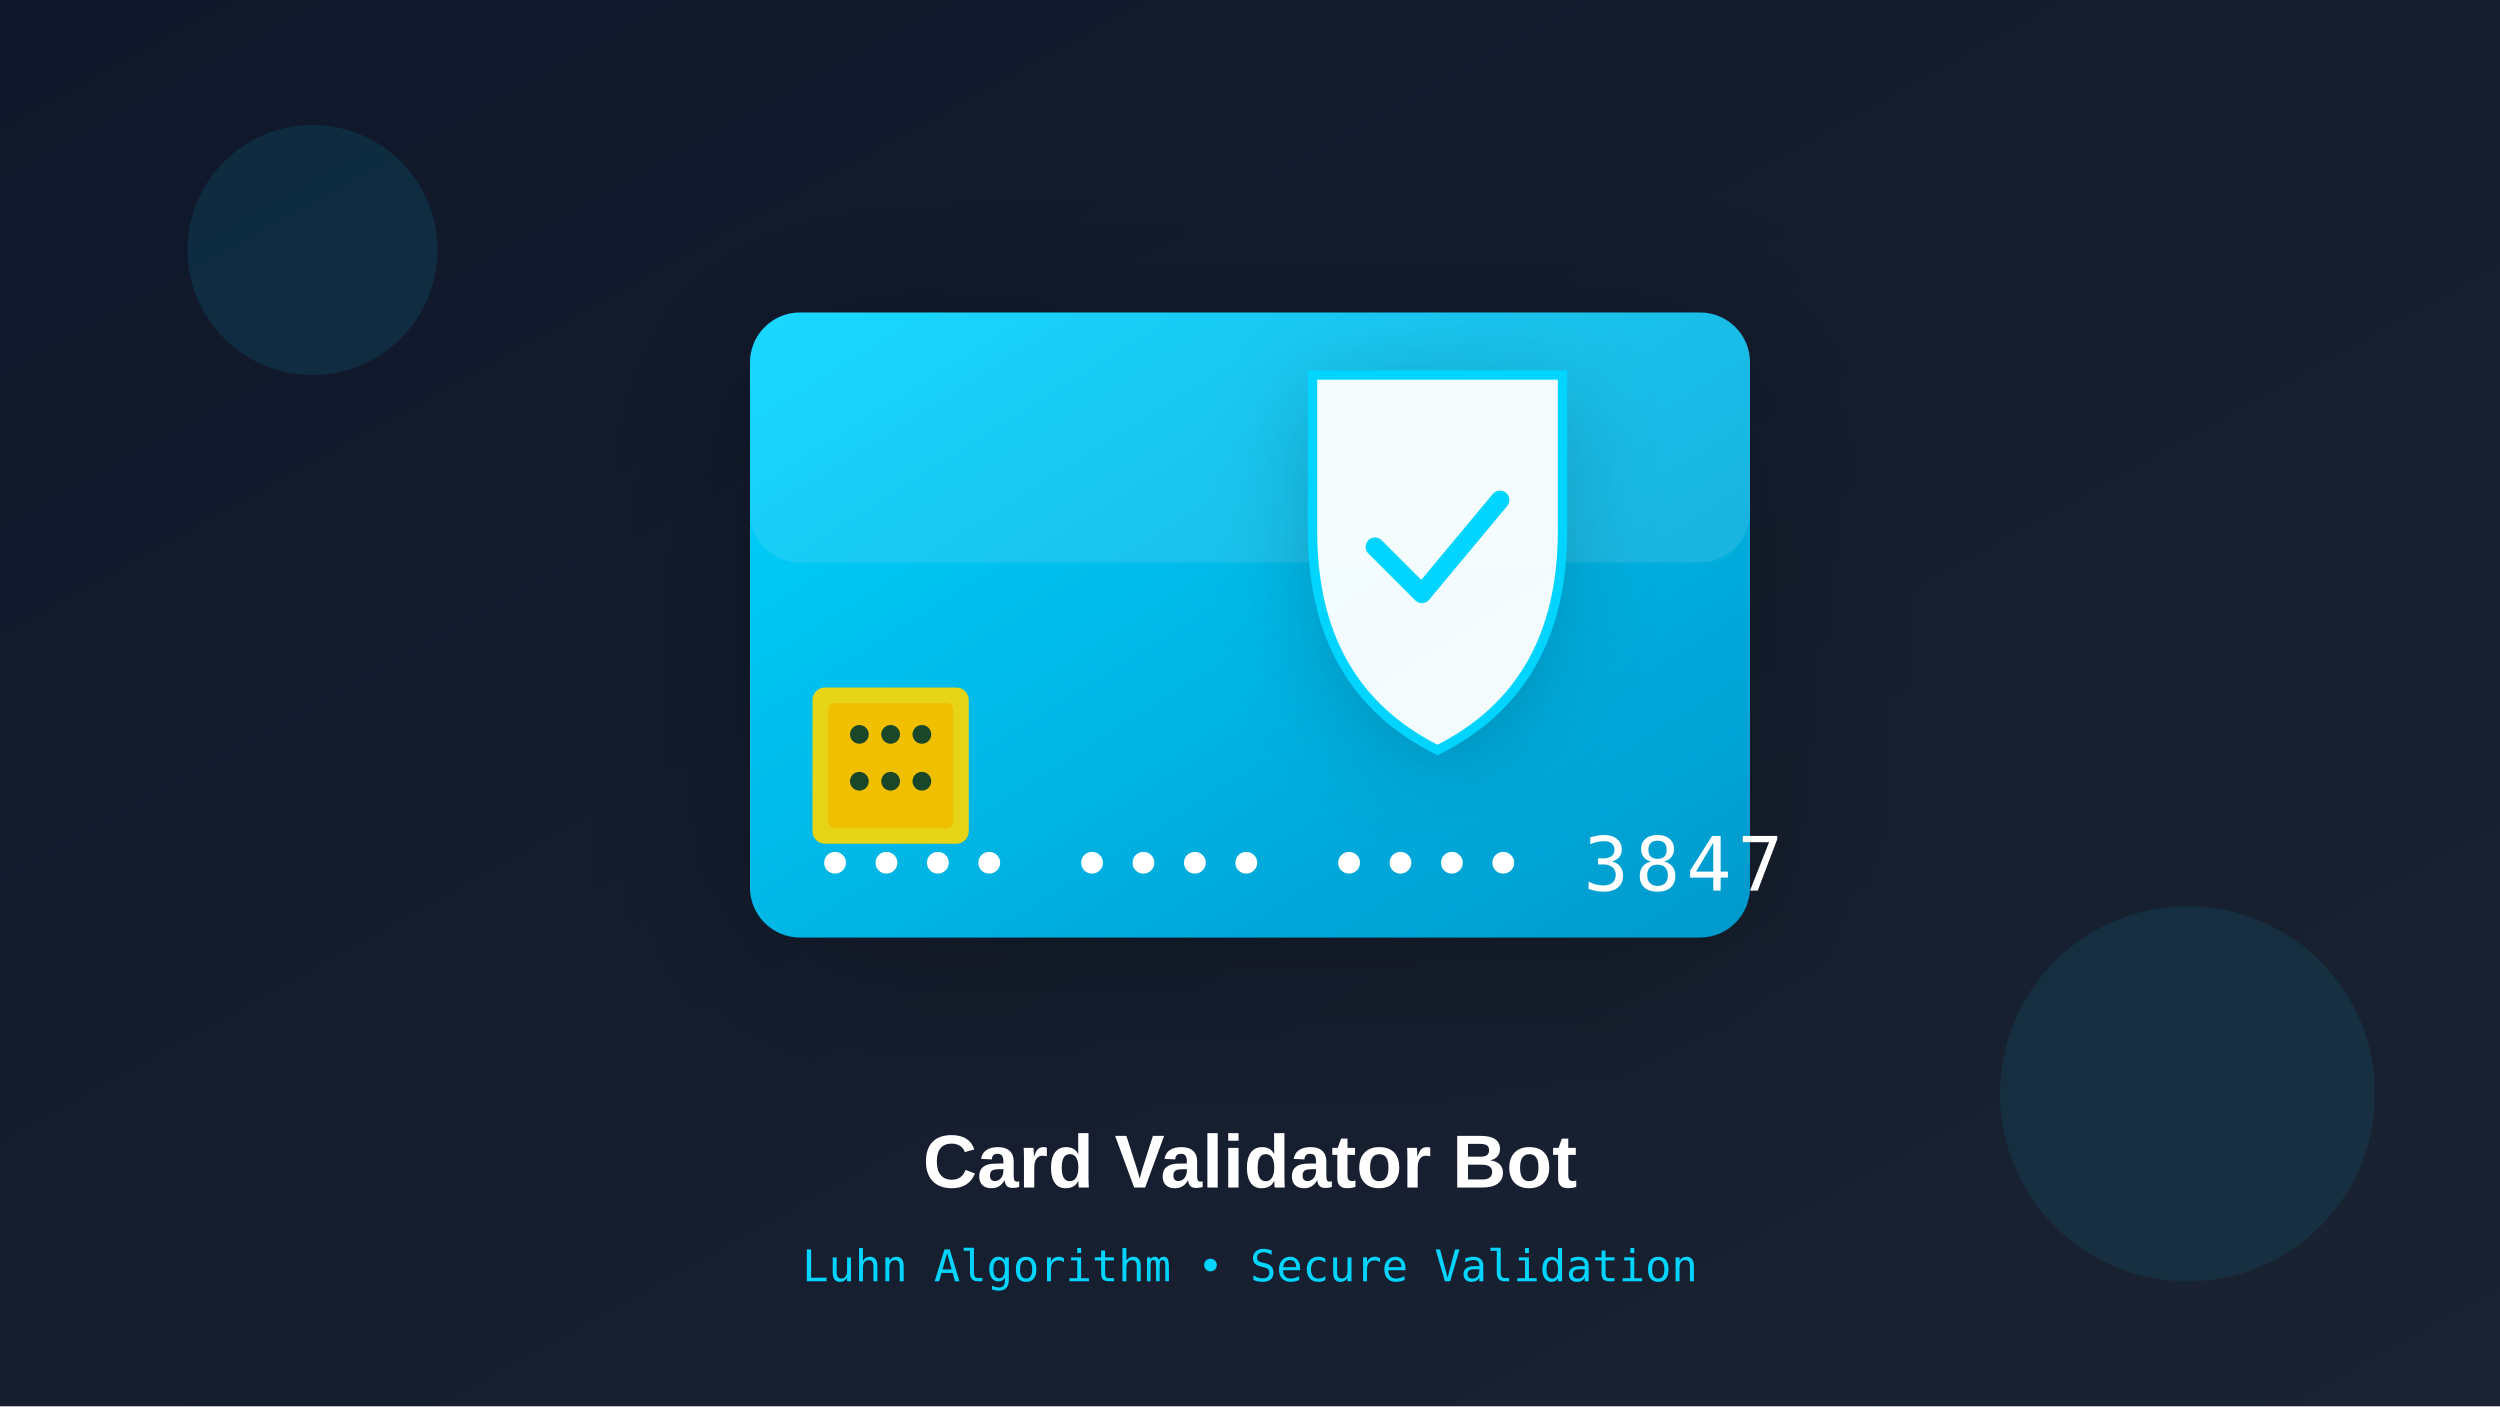
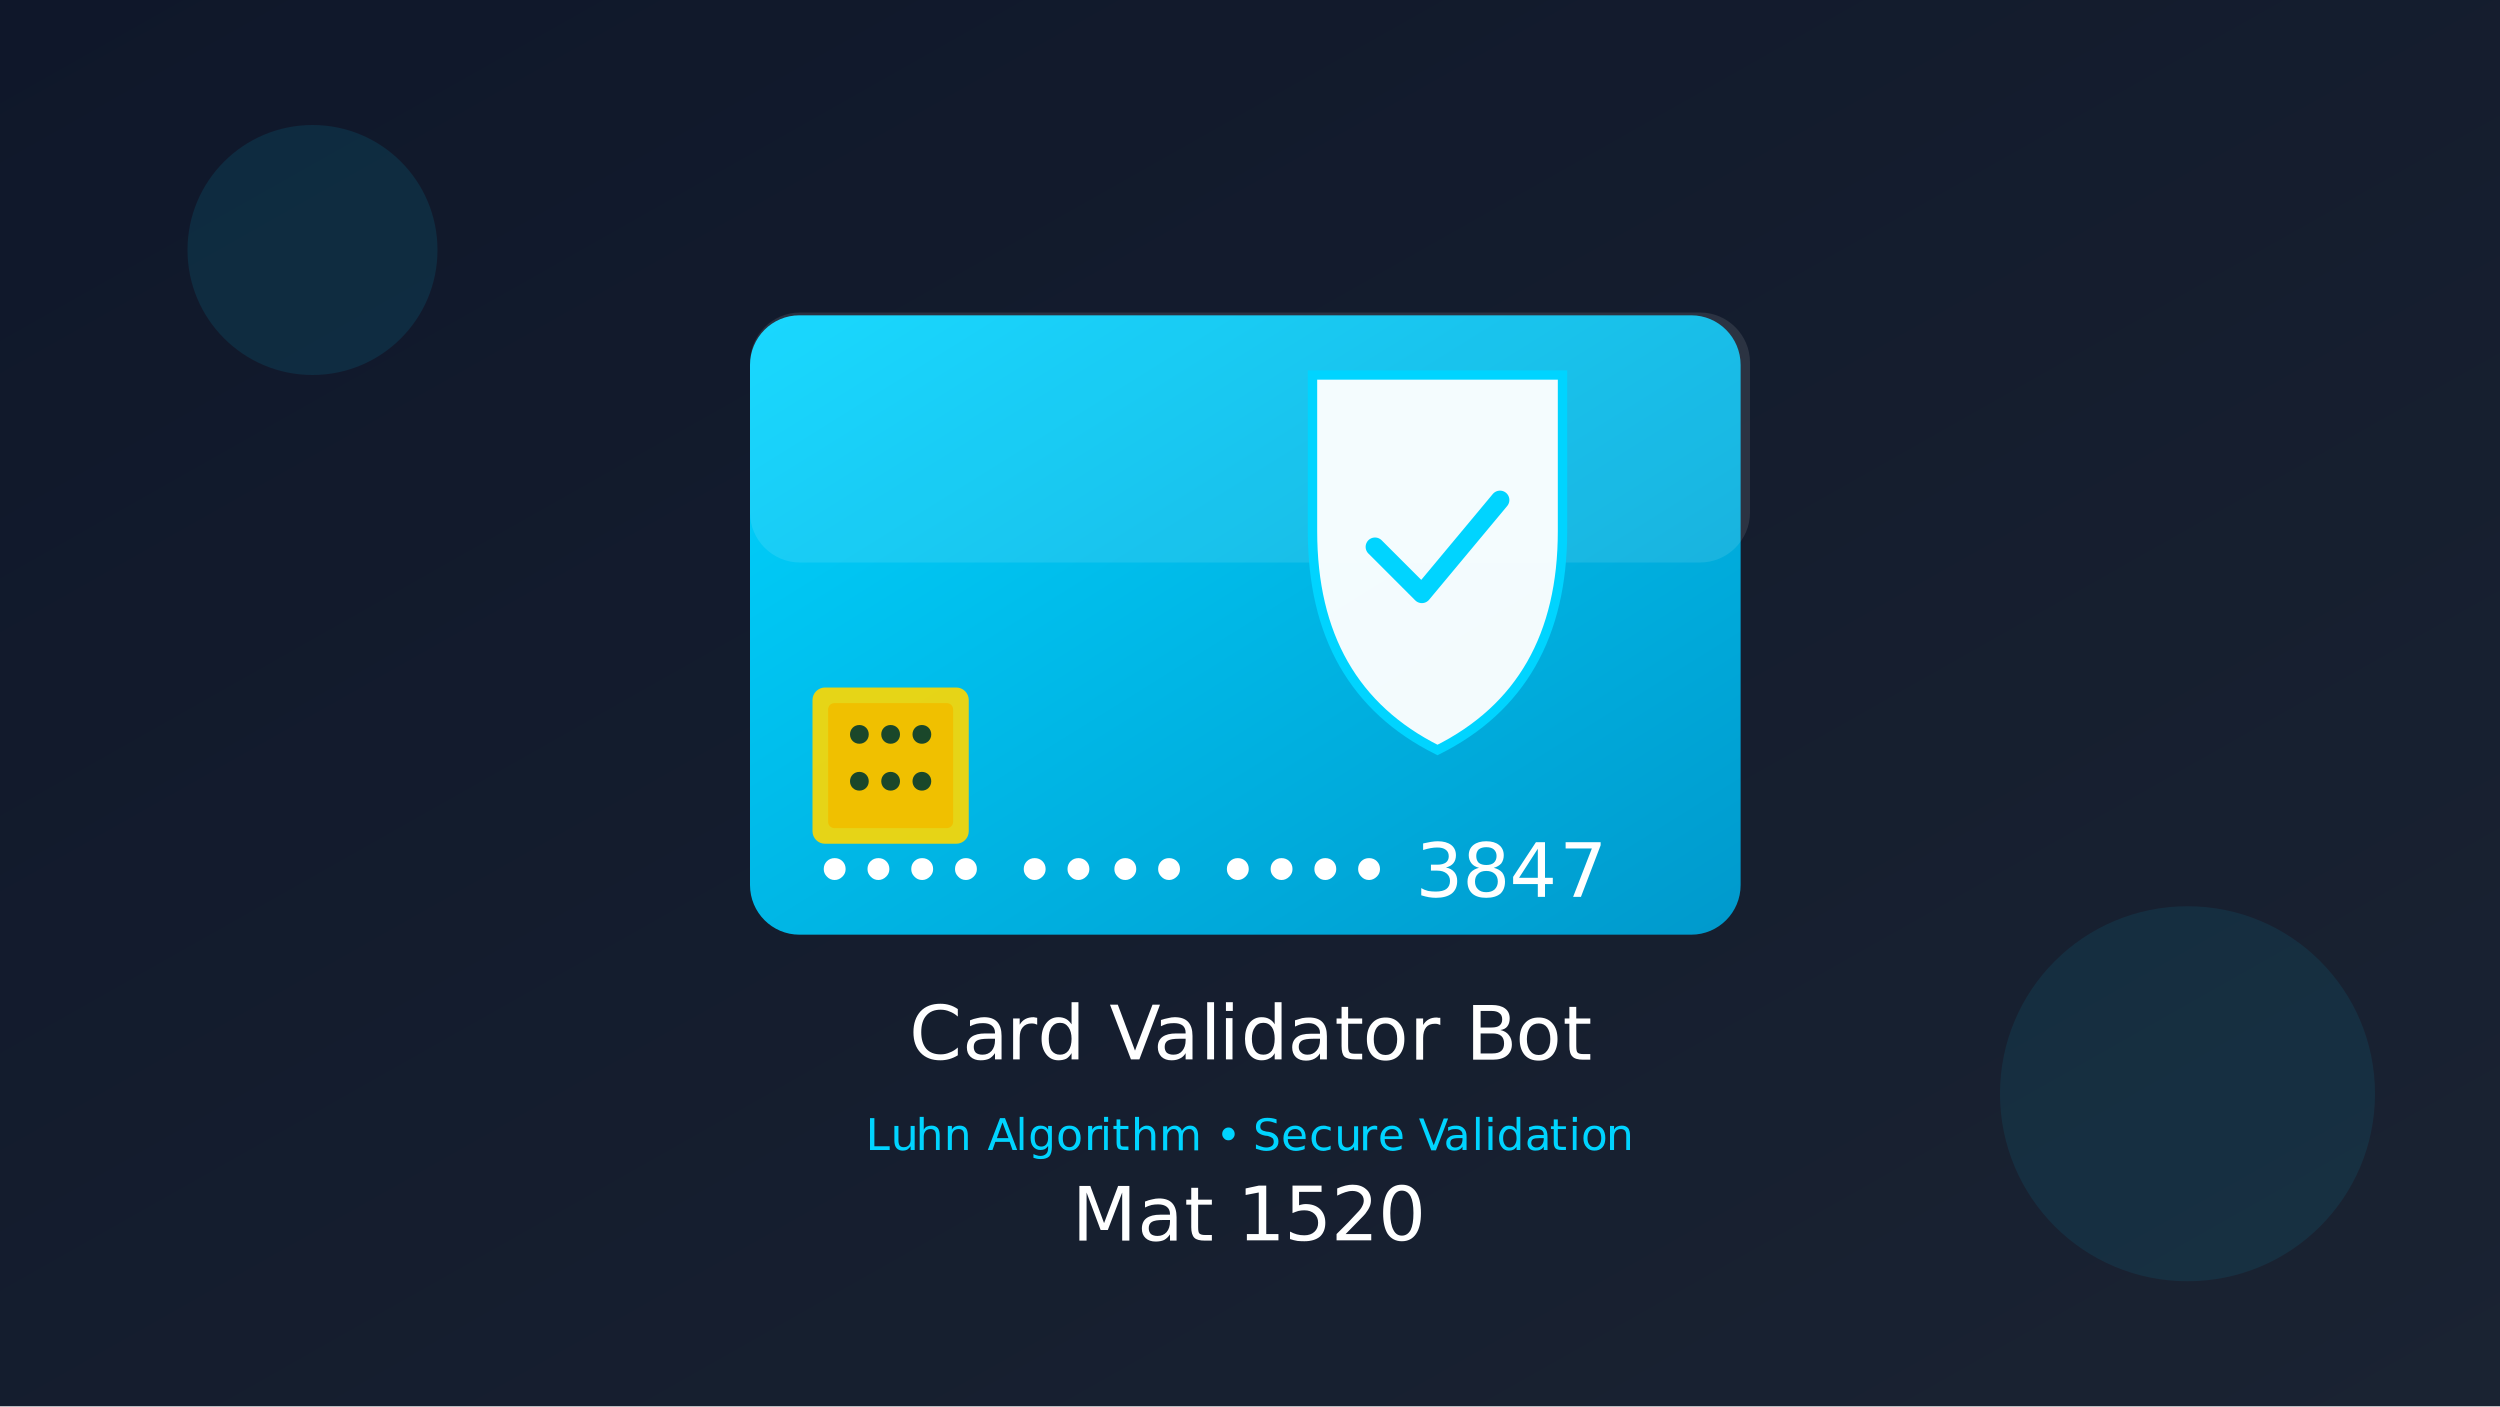
- <svg xmlns="http://www.w3.org/2000/svg" viewBox="0 0 800 450" width="800" height="450">
+ <svg xmlns="http://www.w3.org/2000/svg" version="1.2" viewBox="0 0 800 450" width="800" height="450">
  <defs>
-     <linearGradient id="bg" x1="0%" y1="0%" x2="100%" y2="100%">
-       <stop offset="0%" style="stop-color:#0f172a;stop-opacity:1" />
-       <stop offset="100%" style="stop-color:#1a2332;stop-opacity:1" />
+     <linearGradient id="P" gradientUnits="userSpaceOnUse" />
+     <linearGradient id="g1" x2="1" href="#P" gradientTransform="matrix(800,450,-800,450,0,0)">
+       <stop stop-color="#0f172a" />
+       <stop offset="1" stop-color="#1a2332" />
    </linearGradient>
-     <linearGradient id="card" x1="0%" y1="0%" x2="100%" y2="100%">
-       <stop offset="0%" style="stop-color:#00d4ff;stop-opacity:1" />
-       <stop offset="100%" style="stop-color:#0099cc;stop-opacity:1" />
+     <linearGradient id="g2" x2="1" href="#P" gradientTransform="matrix(317,198.125,-317,198.125,240,100.937)">
+       <stop stop-color="#00d4ff" />
+       <stop offset="1" stop-color="#09c" />
    </linearGradient>
  </defs>
-   <rect width="800" height="450" fill="url(#bg)" />
-   <circle cx="100" cy="80" r="40" fill="#00d4ff" opacity="0.1" />
-   <circle cx="700" cy="350" r="60" fill="#00d4ff" opacity="0.08" />
-   <g transform="translate(240, 100)">
-     <rect x="0" y="0" width="320" height="200" rx="16" fill="url(#card)" filter="drop-shadow(0 10px 30px rgba(0, 0, 0, 0.3))" />
-     <rect x="0" y="0" width="320" height="80" rx="16" fill="#fff" opacity="0.1" />
-     <rect x="20" y="120" width="50" height="50" rx="4" fill="#ffd700" opacity="0.9" />
-     <rect x="25" y="125" width="40" height="40" rx="2" fill="#f0c000" />
-     <circle cx="35" cy="135" r="3" fill="#1a472a" />
-     <circle cx="45" cy="135" r="3" fill="#1a472a" />
-     <circle cx="55" cy="135" r="3" fill="#1a472a" />
-     <circle cx="35" cy="150" r="3" fill="#1a472a" />
-     <circle cx="45" cy="150" r="3" fill="#1a472a" />
-     <circle cx="55" cy="150" r="3" fill="#1a472a" />
-     <text x="20" y="185" fill="#fff" font-family="monospace" font-size="24" letter-spacing="2">•••• •••• •••• 3847</text>
-   </g>
-   <g transform="translate(420, 120)">
-     <path d="M 0 0 L 80 0 L 80 50 Q 80 100 40 120 Q 0 100 0 50 Z" fill="#fff" opacity="0.95" filter="drop-shadow(0 5px 15px rgba(0, 0, 0, 0.2))" />
-     <path d="M 0 0 L 80 0 L 80 50 Q 80 100 40 120 Q 0 100 0 50 Z" fill="none" stroke="#00d4ff" stroke-width="3" />
-     <path d="M 20 55 L 35 70 L 60 40" stroke="#00d4ff" stroke-width="6" fill="none" stroke-linecap="round" stroke-linejoin="round" />
-   </g>
-   <text x="400" y="380" fill="#fff" font-family="Arial, sans-serif" font-size="24" text-anchor="middle" font-weight="bold">Card Validator Bot</text>
-   <text x="400" y="410" fill="#00d4ff" font-family="monospace" font-size="14" text-anchor="middle">Luhn Algorithm • Secure Validation</text>
+   <style>.a{fill:url(#g1)}.b{opacity:.1;fill:#00d4ff}.c{opacity:.08;fill:#00d4ff}.d{fill:url(#g2)}.e{opacity:.1;fill:#fff}.f{opacity:.9;fill:#ffd700}.g{fill:#f0c000}.h{fill:#1a472a}.i{fill:#fff}.j{opacity:.95;fill:#fff}.k{fill:none;stroke:#00d4ff;stroke-width:3}.l{fill:none;stroke:#00d4ff;stroke-linecap:round;stroke-linejoin:round;stroke-width:6}.m{fill:#00d4ff}</style>
+   <path class="a" d="m0 0h800v450h-800z" />
+   <path class="b" d="m100 120c-22.1 0-40-17.9-40-40 0-22.1 17.9-40 40-40 22.1 0 40 17.9 40 40 0 22.1-17.9 40-40 40z" />
+   <path class="c" d="m700 410c-33.2 0-60-26.8-60-60 0-33.2 26.8-60 60-60 33.2 0 60 26.8 60 60 0 33.2-26.8 60-60 60z" />
+   <path class="d" d="m255.9 100.9h285.3c8.7 0 15.8 7.1 15.8 15.9v166.4c0 8.8-7.1 15.9-15.8 15.9h-285.4c-8.7 0-15.8-7.1-15.8-15.9v-166.4c0-8.8 7.1-15.9 15.8-15.9z" />
+   <path class="e" d="m256 100h288c8.8 0 16 7.2 16 16v48c0 8.8-7.2 16-16 16h-288c-8.8 0-16-7.2-16-16v-48c0-8.8 7.2-16 16-16z" />
+   <path class="f" d="m264 220h42c2.2 0 4 1.8 4 4v42c0 2.2-1.8 4-4 4h-42c-2.2 0-4-1.8-4-4v-42c0-2.2 1.8-4 4-4z" />
+   <path class="g" d="m267 225h36c1.1 0 2 0.9 2 2v36c0 1.1-0.9 2-2 2h-36c-1.1 0-2-0.9-2-2v-36c0-1.1 0.9-2 2-2z" />
+   <path class="h" d="m275 238c-1.7 0-3-1.3-3-3 0-1.7 1.3-3 3-3 1.7 0 3 1.3 3 3 0 1.7-1.3 3-3 3z" />
+   <path class="h" d="m285 238c-1.7 0-3-1.3-3-3 0-1.7 1.3-3 3-3 1.7 0 3 1.3 3 3 0 1.7-1.3 3-3 3z" />
+   <path class="h" d="m295 238c-1.7 0-3-1.3-3-3 0-1.7 1.3-3 3-3 1.7 0 3 1.3 3 3 0 1.7-1.3 3-3 3z" />
+   <path class="h" d="m275 253c-1.7 0-3-1.3-3-3 0-1.7 1.3-3 3-3 1.7 0 3 1.3 3 3 0 1.7-1.3 3-3 3z" />
+   <path class="h" d="m285 253c-1.7 0-3-1.3-3-3 0-1.7 1.3-3 3-3 1.7 0 3 1.3 3 3 0 1.7-1.3 3-3 3z" />
+   <path class="h" d="m295 253c-1.7 0-3-1.3-3-3 0-1.7 1.3-3 3-3 1.7 0 3 1.3 3 3 0 1.7-1.3 3-3 3z" />
+   <path class="i" d="m263.6 278.1q0-1.5 1-2.5 1-1 2.5-1 1.5 0 2.5 1 1 1 1 2.5 0 1.4-1 2.4-1.1 1.1-2.5 1.1-1.5 0-2.5-1.1-1-1-1-2.4zm14 0q0-1.5 1-2.5 1-1 2.5-1 1.5 0 2.5 1 1 1 1 2.5 0 1.4-1 2.4-1.1 1.1-2.5 1.1-1.5 0-2.5-1.1-1-1-1-2.4zm14 0q0-1.5 1-2.5 1-1 2.5-1 1.5 0 2.5 1 1 1 1 2.5 0 1.4-1 2.4-1.1 1.1-2.5 1.1-1.5 0-2.5-1.1-1-1-1-2.4zm14 0q0-1.5 1-2.5 1-1 2.5-1 1.5 0 2.5 1 1 1 1 2.5 0 1.4-1 2.4-1.1 1.1-2.5 1.1-1.5 0-2.5-1.1-1-1-1-2.4zm22 0q0-1.5 1-2.5 1-1 2.5-1 1.5 0 2.5 1 1 1 1 2.5 0 1.4-1 2.4-1.1 1.1-2.5 1.1-1.5 0-2.5-1.1-1-1-1-2.4zm14 0q0-1.5 1-2.5 1-1 2.5-1 1.5 0 2.5 1 1 1 1 2.5 0 1.4-1 2.4-1.1 1.1-2.5 1.1-1.5 0-2.5-1.1-1-1-1-2.4zm15 0q0-1.5 1-2.5 1-1 2.5-1 1.5 0 2.5 1 1 1 1 2.5 0 1.4-1 2.4-1.1 1.1-2.5 1.1-1.5 0-2.5-1.1-1-1-1-2.4zm14 0q0-1.5 1-2.5 1-1 2.5-1 1.5 0 2.5 1 1 1 1 2.5 0 1.4-1 2.4-1.1 1.1-2.5 1.1-1.5 0-2.5-1.1-1-1-1-2.4zm22 0q0-1.5 1-2.5 1-1 2.5-1 1.5 0 2.5 1 1 1 1 2.5 0 1.4-1 2.4-1.1 1.1-2.5 1.1-1.5 0-2.5-1.1-1-1-1-2.4zm14 0q0-1.5 1-2.5 1-1 2.5-1 1.5 0 2.5 1 1 1 1 2.5 0 1.4-1 2.4-1.1 1.1-2.5 1.1-1.5 0-2.5-1.1-1-1-1-2.4zm14 0q0-1.5 1-2.5 1-1 2.5-1 1.5 0 2.5 1 1 1 1 2.5 0 1.4-1 2.4-1.1 1.1-2.5 1.1-1.5 0-2.5-1.1-1-1-1-2.4zm14 0q0-1.5 1-2.5 1-1 2.5-1 1.5 0 2.5 1 1 1 1 2.5 0 1.4-1 2.4-1.1 1.1-2.5 1.1-1.5 0-2.5-1.1-1-1-1-2.4zm28.1-0.5q1.7 0.3 2.7 1.5 0.9 1.1 0.9 2.8 0 2.6-1.7 4-1.8 1.4-5.1 1.4-1.1 0-2.3-0.2-1.1-0.2-2.4-0.6v-2.3q1 0.6 2.2 0.9 1.2 0.2 2.4 0.2 2.3 0 3.4-0.8 1.2-0.9 1.2-2.6 0-1.5-1.1-2.4-1.1-0.9-3-0.9h-2v-1.9h2.1q1.7 0 2.7-0.7 0.9-0.7 0.9-2 0-1.4-1-2.1-0.9-0.7-2.7-0.7-1 0-2.1 0.2-1.1 0.2-2.4 0.6v-2.1q1.3-0.3 2.5-0.5 1.2-0.2 2.2-0.2 2.7 0 4.3 1.2 1.5 1.2 1.5 3.3 0 1.5-0.8 2.5-0.8 1-2.4 1.4zm12.9 1.1q-1.7 0-2.6 0.9-1 0.9-1 2.5 0 1.6 1 2.5 0.9 0.9 2.6 0.9 1.7 0 2.7-0.9 1-1 1-2.5 0-1.6-1-2.5-1-0.9-2.7-0.9zm-2.3-1q-1.6-0.4-2.4-1.4-0.9-1.1-0.9-2.6 0-2.1 1.5-3.3 1.5-1.2 4.1-1.2 2.6 0 4.1 1.2 1.5 1.2 1.5 3.3 0 1.5-0.8 2.6-0.9 1-2.4 1.4 1.7 0.4 2.7 1.5 0.9 1.2 0.9 2.9 0 2.5-1.5 3.9-1.6 1.3-4.5 1.3-2.9 0-4.4-1.3-1.6-1.4-1.6-3.9 0-1.7 1-2.9 1-1.1 2.7-1.5zm-0.9-3.8q0 1.4 0.8 2.2 0.9 0.7 2.4 0.7 1.6 0 2.4-0.7 0.9-0.8 0.9-2.2 0-1.3-0.9-2.1-0.8-0.7-2.4-0.7-1.5 0-2.4 0.7-0.8 0.8-0.8 2.1zm19.7 7v-9.3l-6 9.3zm-7.9-0.3l7.3-11.1h2.9v11.4h2.5v2h-2.5v4.1h-2.3v-4.1h-7.9zm16.8-9.1v-2h11.2v1l-6.3 16.5h-2.5l6-15.5z" />
+   <path class="j" d="m420 120h80v50q0 50-40 70-40-20-40-70z" />
+   <path class="k" d="m420 120h80v50q0 50-40 70-40-20-40-70z" />
+   <path class="l" d="m440 175l15 15 25-30" />
+   <path class="i" d="m306.5 322.9v2.4q-1.2-1.1-2.6-1.6-1.3-0.6-2.9-0.6-3 0-4.6 1.9-1.6 1.8-1.6 5.3 0 3.4 1.6 5.3 1.6 1.8 4.6 1.8 1.6 0 2.9-0.6 1.4-0.5 2.6-1.6v2.5q-1.3 0.8-2.7 1.2-1.4 0.4-2.9 0.4-4 0-6.3-2.4-2.3-2.4-2.3-6.6 0-4.2 2.3-6.7 2.3-2.4 6.3-2.4 1.6 0 2.9 0.4 1.4 0.4 2.7 1.3zm11.9 9.5h-2.2q-2.6 0-3.6 0.6-1 0.6-1 2 0 1.2 0.7 1.9 0.8 0.6 2.1 0.6 1.8 0 2.9-1.2 1.1-1.3 1.1-3.4zm2.1-0.9v7.5h-2.1v-2q-0.8 1.2-1.9 1.8-1.1 0.5-2.7 0.5-2 0-3.2-1.1-1.2-1.1-1.2-3 0-2.3 1.5-3.4 1.5-1.1 4.4-1.1h3.1v-0.2q0-1.5-1-2.3-1-0.8-2.8-0.8-1.1 0-2.1 0.2-1.1 0.3-2.1 0.8v-1.9q1.2-0.5 2.3-0.7 1.1-0.3 2.2-0.3 2.8 0 4.2 1.5 1.4 1.5 1.4 4.5zm11.4-5.8v2.2q-0.4-0.2-0.8-0.3-0.5-0.1-1-0.1-1.8 0-2.8 1.2-1 1.1-1 3.4v6.9h-2.1v-13.1h2.1v2q0.7-1.2 1.8-1.8 1.1-0.6 2.7-0.6 0.2 0 0.5 0.1 0.2 0 0.6 0.1zm11 2.1v-7.1h2.2v18.3h-2.2v-2q-0.7 1.2-1.7 1.8-1.1 0.5-2.5 0.5-2.4 0-3.9-1.9-1.5-1.9-1.5-5 0-3.1 1.5-5 1.5-1.9 3.9-1.9 1.4 0 2.5 0.6 1 0.6 1.7 1.7zm-7.3 4.6q0 2.4 0.9 3.8 1 1.3 2.7 1.3 1.7 0 2.7-1.3 1-1.4 1-3.8 0-2.3-1-3.7-1-1.4-2.7-1.4-1.7 0-2.7 1.4-0.9 1.4-0.9 3.7zm29 6.6h-2.7l-6.7-17.5h2.5l5.5 14.7 5.6-14.7h2.4zm14.8-6.6h-2.1q-2.6 0-3.6 0.6-1 0.6-1 2 0 1.2 0.7 1.9 0.8 0.6 2.1 0.6 1.8 0 2.8-1.2 1.1-1.3 1.1-3.4zm2.2-0.9v7.5h-2.2v-2q-0.7 1.2-1.8 1.7-1.1 0.6-2.7 0.6-2 0-3.2-1.1-1.2-1.2-1.2-3.1 0-2.2 1.5-3.3 1.5-1.1 4.4-1.1h3v-0.2q0-1.5-0.9-2.3-1-0.8-2.8-0.8-1.1 0-2.2 0.2-1 0.3-2 0.8v-2q1.2-0.4 2.3-0.6 1.1-0.3 2.1-0.3 2.9 0 4.3 1.5 1.4 1.5 1.4 4.5zm4.7 7.5v-18.3h2.2v18.3zm6 0v-13.2h2.1v13.2zm0-15.5v-2.8h2.2v2.8zm15.6 4.3v-7.1h2.2v18.3h-2.2v-2q-0.6 1.2-1.7 1.7-1 0.6-2.5 0.6-2.4 0-3.9-1.9-1.4-1.9-1.4-5 0-3.1 1.4-5 1.5-1.9 3.9-1.9 1.5 0 2.5 0.6 1.1 0.6 1.7 1.7zm-7.3 4.6q0 2.4 1 3.8 0.9 1.3 2.7 1.3 1.7 0 2.7-1.3 0.9-1.4 0.9-3.8 0-2.4-0.9-3.7-1-1.4-2.7-1.4-1.8 0-2.7 1.4-1 1.3-1 3.7zm21.8 0h-2.1q-2.7 0-3.7 0.6-1 0.6-1 2 0 1.2 0.8 1.8 0.7 0.7 2 0.7 1.8 0 2.9-1.3 1.1-1.2 1.1-3.4zm2.2-0.8v7.4h-2.2v-1.9q-0.7 1.1-1.8 1.7-1.1 0.6-2.7 0.6-2 0-3.2-1.1-1.2-1.2-1.2-3.1 0-2.2 1.5-3.3 1.4-1.1 4.4-1.1h3v-0.3q0-1.4-1-2.2-0.9-0.9-2.7-0.9-1.1 0-2.2 0.3-1.1 0.3-2.1 0.8v-2q1.2-0.4 2.3-0.7 1.1-0.2 2.2-0.2 2.9 0 4.3 1.5 1.4 1.5 1.4 4.5zm4.7-9.4h2.1v3.7h4.5v1.7h-4.5v7.1q0 1.6 0.5 2.1 0.4 0.4 1.8 0.4h2.2v1.8h-2.2q-2.5 0-3.5-0.9-0.9-0.9-0.9-3.4v-7.1h-1.6v-1.7h1.6zm14.1 5.3q-1.8 0-2.8 1.3-1 1.4-1 3.7 0 2.4 1 3.7 1 1.4 2.8 1.4 1.7 0 2.7-1.4 1-1.3 1-3.7 0-2.3-1-3.7-1-1.3-2.7-1.3zm0-1.9q2.8 0 4.4 1.9 1.6 1.8 1.6 5 0 3.2-1.6 5.1-1.6 1.8-4.4 1.8-2.8 0-4.4-1.8-1.6-1.9-1.6-5.1 0-3.2 1.6-5 1.6-1.9 4.4-1.9zm17.5 0.1v2.3q-0.4-0.2-0.8-0.3-0.4-0.1-0.9-0.1-1.9 0-2.8 1.1-1 1.2-1 3.5v6.9h-2.2v-13.2h2.2v2.1q0.7-1.2 1.8-1.8 1-0.6 2.6-0.6 0.2 0 0.5 0.1 0.3 0 0.6 0zm16.7 5h-3.8v6.4h3.8q1.9 0 2.8-0.8 0.9-0.8 0.9-2.4 0-1.6-0.9-2.4-0.9-0.8-2.8-0.8zm-0.3-7.2h-3.5v5.3h3.5q1.7 0 2.5-0.6 0.9-0.7 0.9-2 0-1.4-0.9-2-0.8-0.7-2.5-0.7zm-5.9 15.6v-17.5h6q2.7 0 4.2 1.1 1.5 1.1 1.5 3.2 0 1.6-0.8 2.6-0.7 0.9-2.2 1.1 1.8 0.4 2.7 1.6 1 1.2 1 3 0 2.3-1.6 3.6-1.6 1.3-4.5 1.3zm21-11.6q-1.8 0-2.8 1.3-1 1.4-1 3.7 0 2.4 1 3.7 1 1.4 2.8 1.4 1.7 0 2.7-1.4 1-1.3 1-3.7 0-2.3-1-3.7-1-1.3-2.7-1.3zm0-1.9q2.8 0 4.4 1.9 1.6 1.8 1.6 5 0 3.2-1.6 5.1-1.6 1.8-4.4 1.8-2.9 0-4.5-1.8-1.6-1.9-1.6-5.1 0-3.2 1.6-5 1.6-1.9 4.5-1.9zm9.8-3.4h2.2v3.7h4.5v1.7h-4.5v7.1q0 1.7 0.4 2.1 0.5 0.5 1.8 0.5h2.3v1.8h-2.3q-2.5 0-3.4-1-1-0.9-1-3.4v-7.1h-1.5v-1.7h1.5z" />
+   <path class="i" d="m345.4 397v-17.5h3.5l4.4 11.9 4.5-11.9h3.6v17.5h-2.3v-15.4l-4.6 12h-2.3l-4.5-12v15.4zm29-6.6h-2.2q-2.6 0-3.6 0.6-1 0.6-1 2 0 1.2 0.7 1.9 0.8 0.6 2.1 0.6 1.8 0 2.9-1.2 1.1-1.3 1.1-3.4zm2.1-0.9v7.5h-2.1v-2q-0.8 1.2-1.9 1.8-1.1 0.5-2.7 0.5-2 0-3.2-1.1-1.2-1.1-1.2-3 0-2.3 1.5-3.4 1.5-1.1 4.4-1.1h3.1v-0.2q0-1.5-1-2.3-1-0.8-2.8-0.8-1.1 0-2.1 0.2-1.1 0.3-2.1 0.8v-1.9q1.2-0.5 2.3-0.7 1.1-0.3 2.2-0.3 2.8 0 4.2 1.5 1.4 1.5 1.4 4.5zm4.7-9.4h2.2v3.8h4.4v1.6h-4.4v7.2q0 1.6 0.4 2 0.5 0.5 1.8 0.5h2.2v1.8h-2.2q-2.5 0-3.4-0.9-1-1-1-3.4v-7.2h-1.6v-1.6h1.6zm17.8 16.8v-2h3.8v-13.3l-4.2 0.8v-2.1l4.2-0.9h2.4v15.5h3.9v2zm14.6-8.7v-8.8h9.3v2h-7.2v4.3q0.5-0.2 1.1-0.3 0.5-0.1 1-0.1 2.9 0 4.6 1.6 1.7 1.7 1.7 4.4 0 2.8-1.7 4.4-1.8 1.5-5 1.5-1.1 0-2.2-0.1-1.2-0.2-2.4-0.6v-2.4q1.1 0.6 2.2 0.9 1.1 0.3 2.4 0.3 2 0 3.2-1.1 1.2-1.1 1.2-2.9 0-1.8-1.2-2.9-1.2-1.1-3.2-1.1-1 0-1.9 0.2-1 0.3-1.9 0.7zm17 6.7h8.2v2h-11.1v-2q1.4-1.4 3.7-3.7 2.3-2.4 2.9-3.1 1.2-1.2 1.6-2.1 0.5-0.9 0.5-1.8 0-1.4-1-2.2-1-0.9-2.6-0.9-1.1 0-2.3 0.4-1.2 0.4-2.6 1.1v-2.3q1.4-0.6 2.6-0.9 1.3-0.3 2.3-0.3 2.7 0 4.3 1.4 1.6 1.3 1.6 3.6 0 1.1-0.4 2-0.4 1-1.4 2.3-0.3 0.4-1.9 2-1.6 1.6-4.4 4.5zm18-13.9q-1.8 0-2.7 1.8-1 1.8-1 5.4 0 3.6 1 5.4 0.9 1.8 2.7 1.8 1.8 0 2.8-1.8 0.9-1.8 0.9-5.4 0-3.6-0.9-5.4-1-1.8-2.8-1.8zm0-1.9q2.9 0 4.5 2.3 1.6 2.3 1.6 6.8 0 4.4-1.6 6.7-1.6 2.3-4.5 2.3-2.9 0-4.5-2.3-1.5-2.3-1.5-6.7 0-4.5 1.5-6.8 1.6-2.3 4.5-2.3z" />
+   <path class="m" d="m278.4 368v-10.2h1.4v9h4.9v1.2zm7.8-3v-4.7h1.3v4.6q0 1.1 0.4 1.7 0.4 0.5 1.3 0.5 1 0 1.6-0.6 0.6-0.7 0.6-1.8v-4.4h1.3v7.7h-1.3v-1.2q-0.5 0.7-1.1 1.1-0.6 0.3-1.4 0.3-1.3 0-2-0.8-0.7-0.8-0.7-2.4zm3.2-4.8zm11.3 3.2v4.6h-1.2v-4.6q0-1.1-0.4-1.6-0.5-0.5-1.3-0.5-1 0-1.6 0.6-0.6 0.7-0.6 1.8v4.3h-1.3v-10.6h1.3v4.1q0.4-0.7 1-1 0.7-0.3 1.5-0.3 1.3 0 2 0.8 0.6 0.8 0.6 2.4zm9 0v4.6h-1.2v-4.6q0-1.1-0.4-1.6-0.5-0.5-1.3-0.5-1 0-1.6 0.6-0.6 0.7-0.6 1.8v4.3h-1.3v-7.7h1.3v1.2q0.4-0.7 1-1 0.7-0.3 1.5-0.3 1.3 0 2 0.8 0.6 0.8 0.6 2.4zm13 0.8l-1.9-5-1.8 5zm-6.6 3.8l3.9-10.2h1.6l3.9 10.2h-1.5l-0.9-2.6h-4.6l-0.9 2.6zm10.2 0v-10.6h1.2v10.6zm9.1-3.9q0-1.4-0.6-2.1-0.6-0.8-1.6-0.8-1 0-1.6 0.8-0.5 0.7-0.5 2.1 0 1.3 0.5 2.1 0.6 0.7 1.6 0.7 1 0 1.6-0.7 0.6-0.8 0.6-2.1zm1.2-3.8v6.7q0 2-0.8 3-0.9 0.9-2.7 0.9-0.7 0-1.3-0.1-0.5-0.1-1.1-0.3v-1.2q0.6 0.3 1.1 0.4 0.5 0.2 1.1 0.2 1.2 0 1.9-0.7 0.6-0.6 0.6-1.9v-0.6q-0.4 0.6-1 1-0.6 0.3-1.5 0.3-1.4 0-2.3-1.1-0.8-1-0.8-2.8 0-1.8 0.8-2.9 0.9-1 2.3-1 0.9 0 1.5 0.3 0.6 0.3 1 1v-1.2zm5.6 0.9q-1 0-1.6 0.8-0.5 0.8-0.5 2.2 0 1.4 0.5 2.1 0.6 0.8 1.6 0.8 1 0 1.6-0.8 0.6-0.8 0.6-2.1 0-1.4-0.6-2.2-0.6-0.8-1.6-0.8zm0-1q1.7 0 2.6 1 1 1.1 1 3 0 1.9-1 2.9-0.9 1.1-2.6 1.1-1.6 0-2.5-1.1-1-1-1-2.9 0-1.9 1-3 0.9-1 2.5-1zm10.5 0v1.3q-0.2-0.1-0.5-0.2-0.2 0-0.5 0-1.1 0-1.6 0.7-0.6 0.7-0.6 2v4h-1.3v-7.7h1.3v1.2q0.4-0.7 1-1 0.7-0.3 1.6-0.3 0.1 0 0.3 0 0.1 0 0.3 0zm0.6 7.8v-7.7h1.2v7.7zm0-9v-1.6h1.3v1.6zm4-0.8h1.2v2.1h2.6v1h-2.6v4.2q0 0.9 0.3 1.2 0.2 0.2 1 0.2h1.3v1.1h-1.3q-1.4 0-2-0.5-0.5-0.6-0.5-2v-4.2h-1v-1h1zm12.4 5.3v4.6h-1.3v-4.6q0-1.1-0.4-1.6-0.5-0.6-1.3-0.6-1 0-1.6 0.7-0.6 0.6-0.6 1.7v4.4h-1.3v-10.7h1.3v4.2q0.5-0.7 1.1-1 0.6-0.4 1.4-0.4 1.3 0 2 0.9 0.7 0.8 0.7 2.4zm8.5-1.6q0.5-0.9 1.2-1.3 0.6-0.4 1.5-0.4 1.2 0 1.9 0.9 0.6 0.8 0.6 2.4v4.6h-1.2v-4.6q0-1.1-0.4-1.6-0.4-0.6-1.2-0.6-1 0-1.6 0.7-0.5 0.6-0.5 1.7v4.4h-1.3v-4.6q0-1.1-0.4-1.6-0.4-0.6-1.2-0.6-1 0-1.5 0.7-0.6 0.6-0.6 1.7v4.4h-1.3v-7.7h1.3v1.2q0.4-0.7 1-1 0.6-0.4 1.5-0.4 0.8 0 1.4 0.5 0.6 0.4 0.8 1.2zm12.9 1q0-0.9 0.6-1.5 0.6-0.6 1.4-0.6 0.9 0 1.4 0.6 0.6 0.6 0.6 1.5 0 0.8-0.6 1.4-0.5 0.6-1.4 0.6-0.9 0-1.4-0.6-0.6-0.6-0.6-1.4zm17.4-4.7v1.3q-0.8-0.3-1.5-0.5-0.7-0.2-1.4-0.2-1.1 0-1.7 0.4-0.6 0.5-0.6 1.3 0 0.7 0.4 1 0.4 0.4 1.5 0.6l0.9 0.1q1.5 0.3 2.2 1.1 0.8 0.7 0.8 2 0 1.4-1 2.2-1 0.8-2.9 0.8-0.8 0-1.6-0.2-0.8-0.2-1.7-0.5v-1.4q0.9 0.5 1.7 0.7 0.8 0.3 1.6 0.3 1.1 0 1.8-0.5 0.6-0.5 0.6-1.3 0-0.8-0.4-1.2-0.5-0.4-1.5-0.7l-0.9-0.1q-1.5-0.3-2.2-1-0.7-0.6-0.7-1.8 0-1.4 0.9-2.1 1-0.8 2.7-0.8 0.7 0 1.4 0.1 0.8 0.1 1.6 0.4zm9.3 5.7v0.6h-5.7q0 1.3 0.7 2 0.7 0.7 2 0.7 0.7 0 1.4-0.2 0.7-0.1 1.3-0.5v1.2q-0.6 0.3-1.3 0.4-0.8 0.2-1.5 0.2-1.8 0-2.9-1.1-1.1-1.1-1.1-2.9 0-1.9 1.1-3 1-1.1 2.7-1.1 1.5 0 2.4 1 0.9 1 0.9 2.7zm-5.7-0.3h4.5q0-1.1-0.6-1.7-0.6-0.6-1.5-0.6-1 0-1.7 0.6-0.6 0.6-0.7 1.7zm13.7-2.9v1.2q-0.5-0.3-1.1-0.5-0.5-0.1-1.1-0.1-1.2 0-1.9 0.8-0.6 0.8-0.6 2.2 0 1.4 0.6 2.1 0.7 0.8 1.9 0.8 0.6 0 1.1-0.1 0.6-0.2 1.1-0.5v1.2q-0.5 0.2-1.1 0.3-0.6 0.2-1.2 0.2-1.7 0-2.7-1.1-1.1-1.1-1.1-2.9 0-1.9 1.1-3 1-1.1 2.8-1.1 0.6 0 1.1 0.2 0.6 0.1 1.1 0.3zm2.4 4.4v-4.7h1.2v4.6q0 1.1 0.4 1.6 0.5 0.6 1.3 0.6 1 0 1.6-0.7 0.6-0.6 0.6-1.7v-4.4h1.3v7.7h-1.3v-1.2q-0.4 0.7-1.1 1-0.6 0.4-1.4 0.4-1.3 0-2-0.8-0.6-0.9-0.6-2.4zm3.1-4.9zm9.4 0.1v1.3q-0.2-0.1-0.4-0.2-0.3 0-0.6 0-1.1 0-1.6 0.7-0.6 0.6-0.6 1.9v4.1h-1.3v-7.7h1.3v1.2q0.4-0.7 1-1 0.7-0.4 1.6-0.4 0.1 0 0.3 0.1 0.1 0 0.3 0zm8.1 3.6v0.6h-5.7q0 1.3 0.7 2 0.7 0.7 2 0.7 0.7 0 1.4-0.2 0.7-0.1 1.3-0.5v1.2q-0.6 0.3-1.3 0.4-0.8 0.2-1.5 0.2-1.8 0-2.9-1.1-1.1-1.1-1.1-2.9 0-1.9 1.1-3 1-1.1 2.7-1.1 1.5 0 2.4 1 0.9 1 0.9 2.7zm-5.7-0.3h4.5q0-1.1-0.6-1.7-0.6-0.6-1.5-0.6-1 0-1.7 0.6-0.6 0.6-0.7 1.7zm16.4 4.5h-1.5l-3.9-10.2h1.4l3.3 8.6 3.2-8.6h1.4zm8.5-3.9h-1.2q-1.6 0-2.2 0.4-0.5 0.3-0.5 1.2 0 0.6 0.4 1 0.4 0.4 1.2 0.4 1 0 1.7-0.7 0.6-0.8 0.6-2zm1.3-0.5v4.3h-1.3v-1.1q-0.4 0.7-1.1 1-0.6 0.3-1.5 0.3-1.2 0-1.9-0.6-0.7-0.7-0.7-1.8 0-1.3 0.9-1.9 0.8-0.7 2.5-0.7h1.8v-0.1q0-0.9-0.6-1.3-0.5-0.5-1.6-0.5-0.6 0-1.2 0.1-0.7 0.2-1.2 0.5v-1.2q0.7-0.2 1.3-0.4 0.6-0.1 1.3-0.1 1.6 0 2.4 0.9 0.9 0.8 0.9 2.6zm3 4.3v-10.6h1.2v10.6zm4 0v-7.6h1.3v7.6zm0-9v-1.6h1.3v1.6zm9 2.6v-4.2h1.2v10.6h-1.2v-1.1q-0.4 0.7-1 1-0.6 0.3-1.5 0.3-1.4 0-2.2-1.1-0.9-1.1-0.9-2.9 0-1.8 0.9-2.9 0.8-1.1 2.2-1.1 0.9 0 1.5 0.3 0.6 0.4 1 1.1zm-4.3 2.6q0 1.4 0.6 2.2 0.5 0.8 1.5 0.8 1 0 1.6-0.8 0.6-0.8 0.6-2.2 0-1.4-0.6-2.1-0.6-0.8-1.6-0.8-1 0-1.5 0.8-0.6 0.7-0.6 2.1zm13 0h-1.3q-1.5 0-2.1 0.3-0.6 0.4-0.6 1.2 0 0.7 0.5 1.1 0.4 0.4 1.2 0.4 1 0 1.6-0.7 0.7-0.8 0.7-2zm1.2-0.5v4.3h-1.2v-1.1q-0.4 0.7-1.1 1-0.6 0.3-1.6 0.3-1.1 0-1.8-0.6-0.7-0.7-0.7-1.8 0-1.3 0.8-1.9 0.9-0.7 2.6-0.7h1.8v-0.1q0-0.9-0.6-1.4-0.6-0.4-1.6-0.4-0.6 0-1.3 0.1-0.6 0.2-1.2 0.5v-1.2q0.7-0.2 1.4-0.4 0.6-0.1 1.2-0.1 1.7 0 2.5 0.8 0.8 0.9 0.8 2.7zm2-5.5h1.3v2.2h2.6v0.9h-2.6v4.2q0 0.9 0.2 1.2 0.3 0.3 1.1 0.3h1.3v1h-1.3q-1.5 0-2-0.5-0.6-0.6-0.6-2v-4.2h-0.9v-0.9h0.9zm6.1 9.8v-7.7h1.2v7.7zm0-9v-1.6h1.3v1.6zm6.9 2.2q-1 0-1.6 0.8-0.6 0.8-0.6 2.2 0 1.4 0.6 2.1 0.6 0.8 1.6 0.8 1 0 1.6-0.8 0.6-0.8 0.6-2.1 0-1.4-0.6-2.2-0.6-0.8-1.6-0.8zm0-1q1.7 0 2.6 1 0.9 1.1 0.9 3 0 1.9-0.9 2.9-0.9 1.1-2.6 1.1-1.6 0-2.5-1.1-1-1-1-2.9 0-1.9 1-3 0.9-1 2.5-1zm11.4 3.2v4.6h-1.2v-4.6q0-1.1-0.4-1.6-0.5-0.5-1.3-0.5-1 0-1.6 0.6-0.6 0.7-0.6 1.8v4.3h-1.3v-7.7h1.3v1.2q0.4-0.7 1-1 0.7-0.3 1.5-0.3 1.3 0 2 0.8 0.6 0.8 0.6 2.4z" />
</svg>
